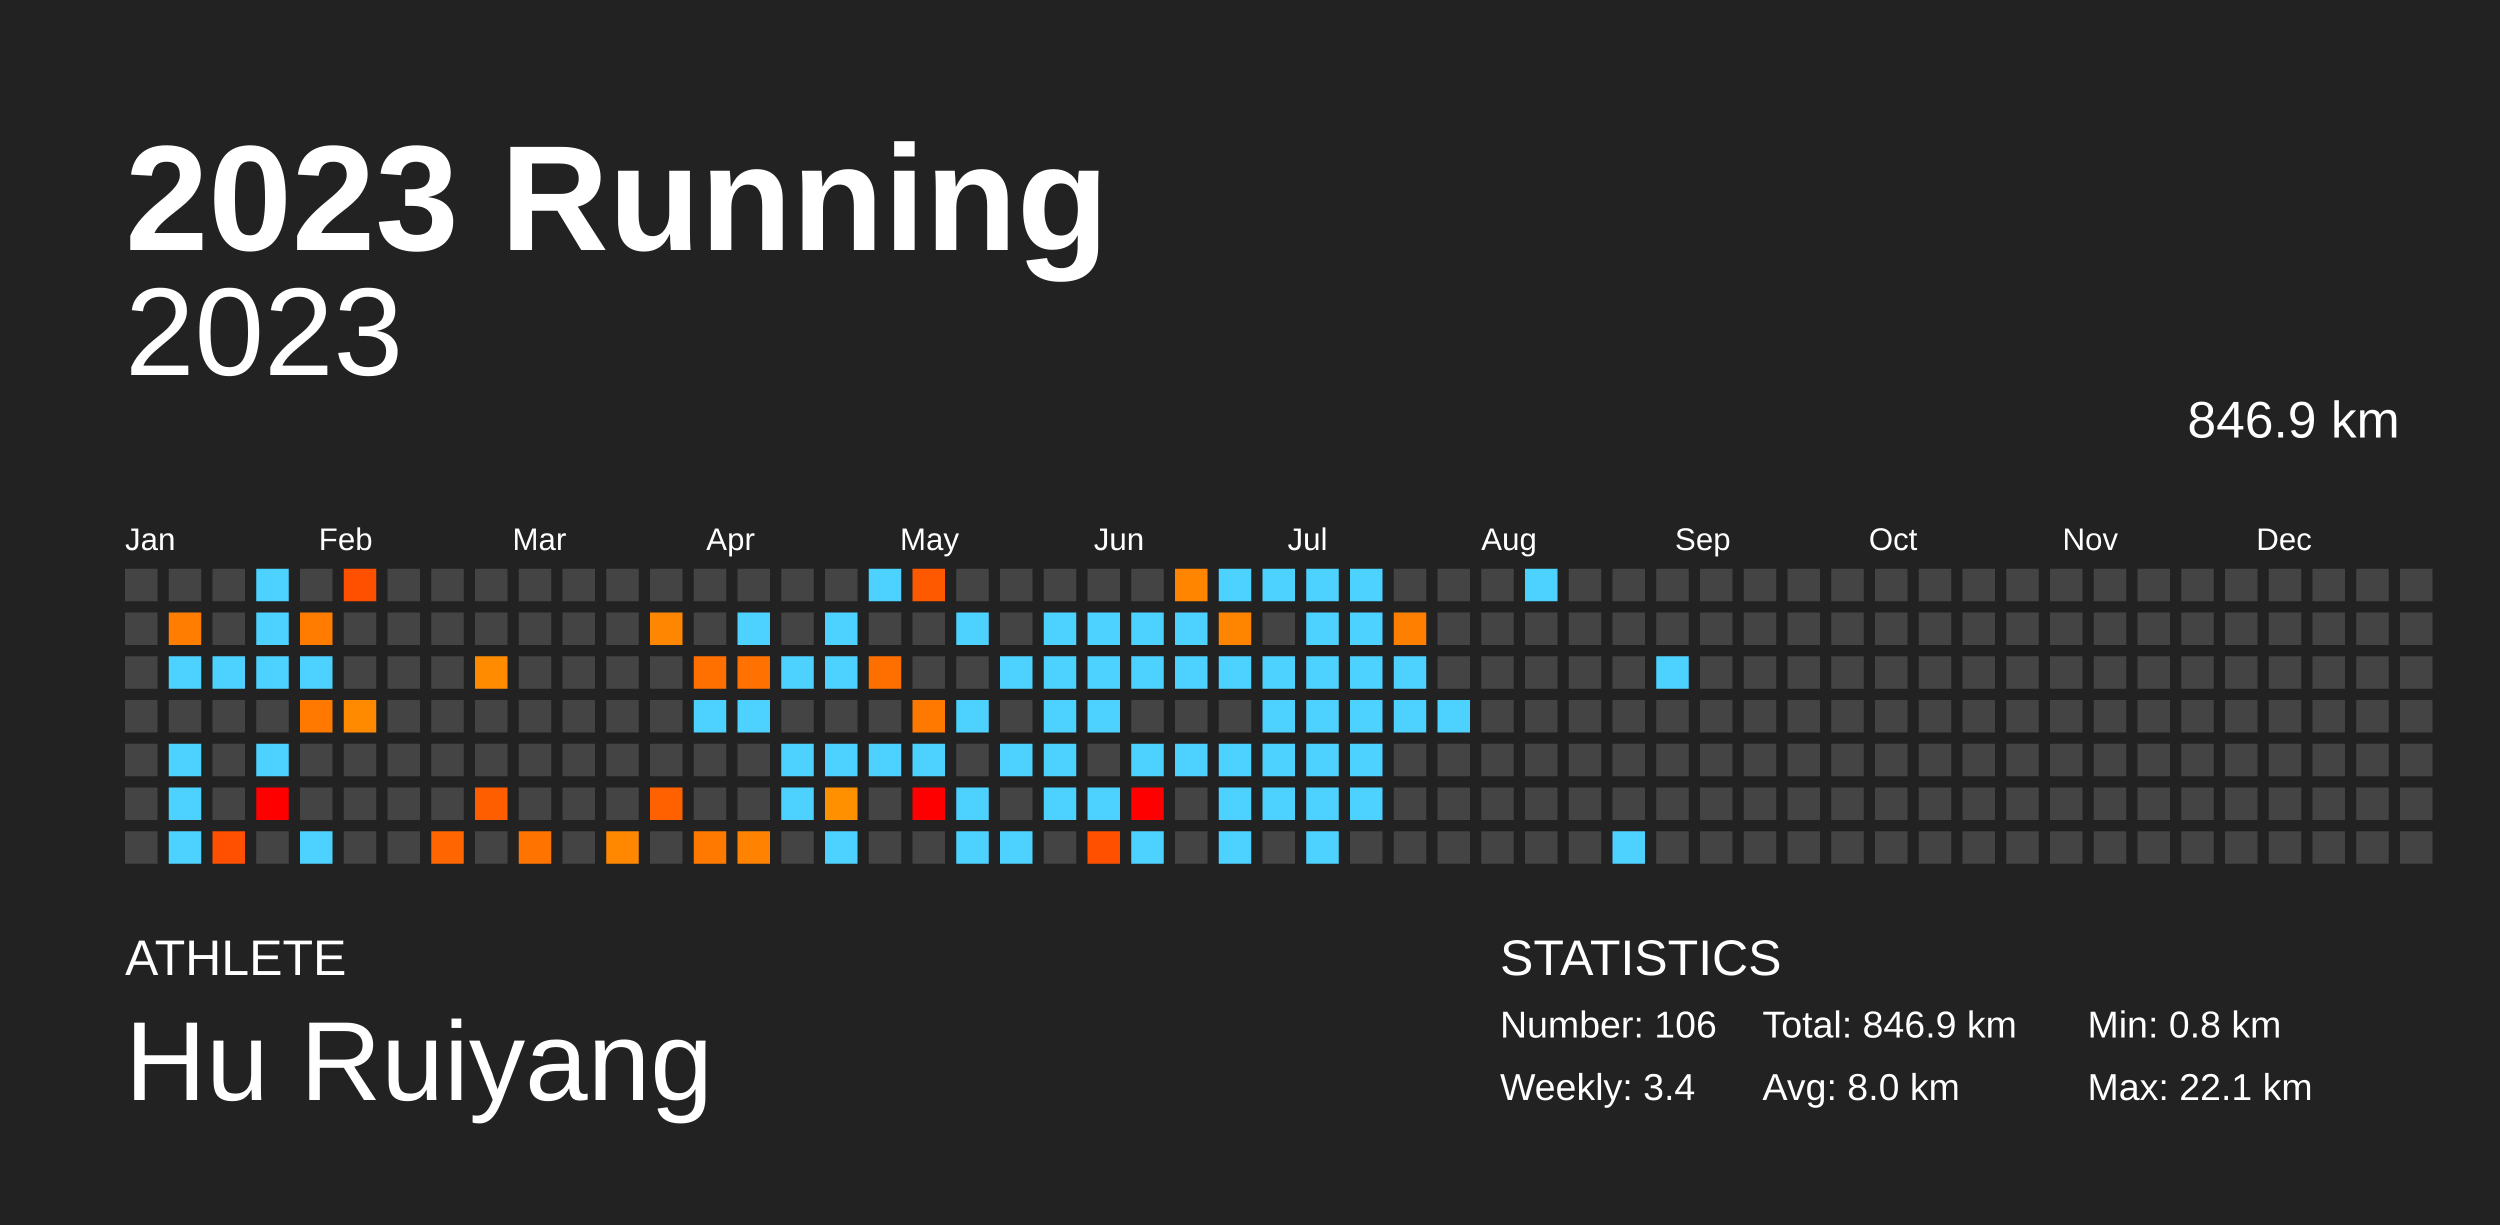
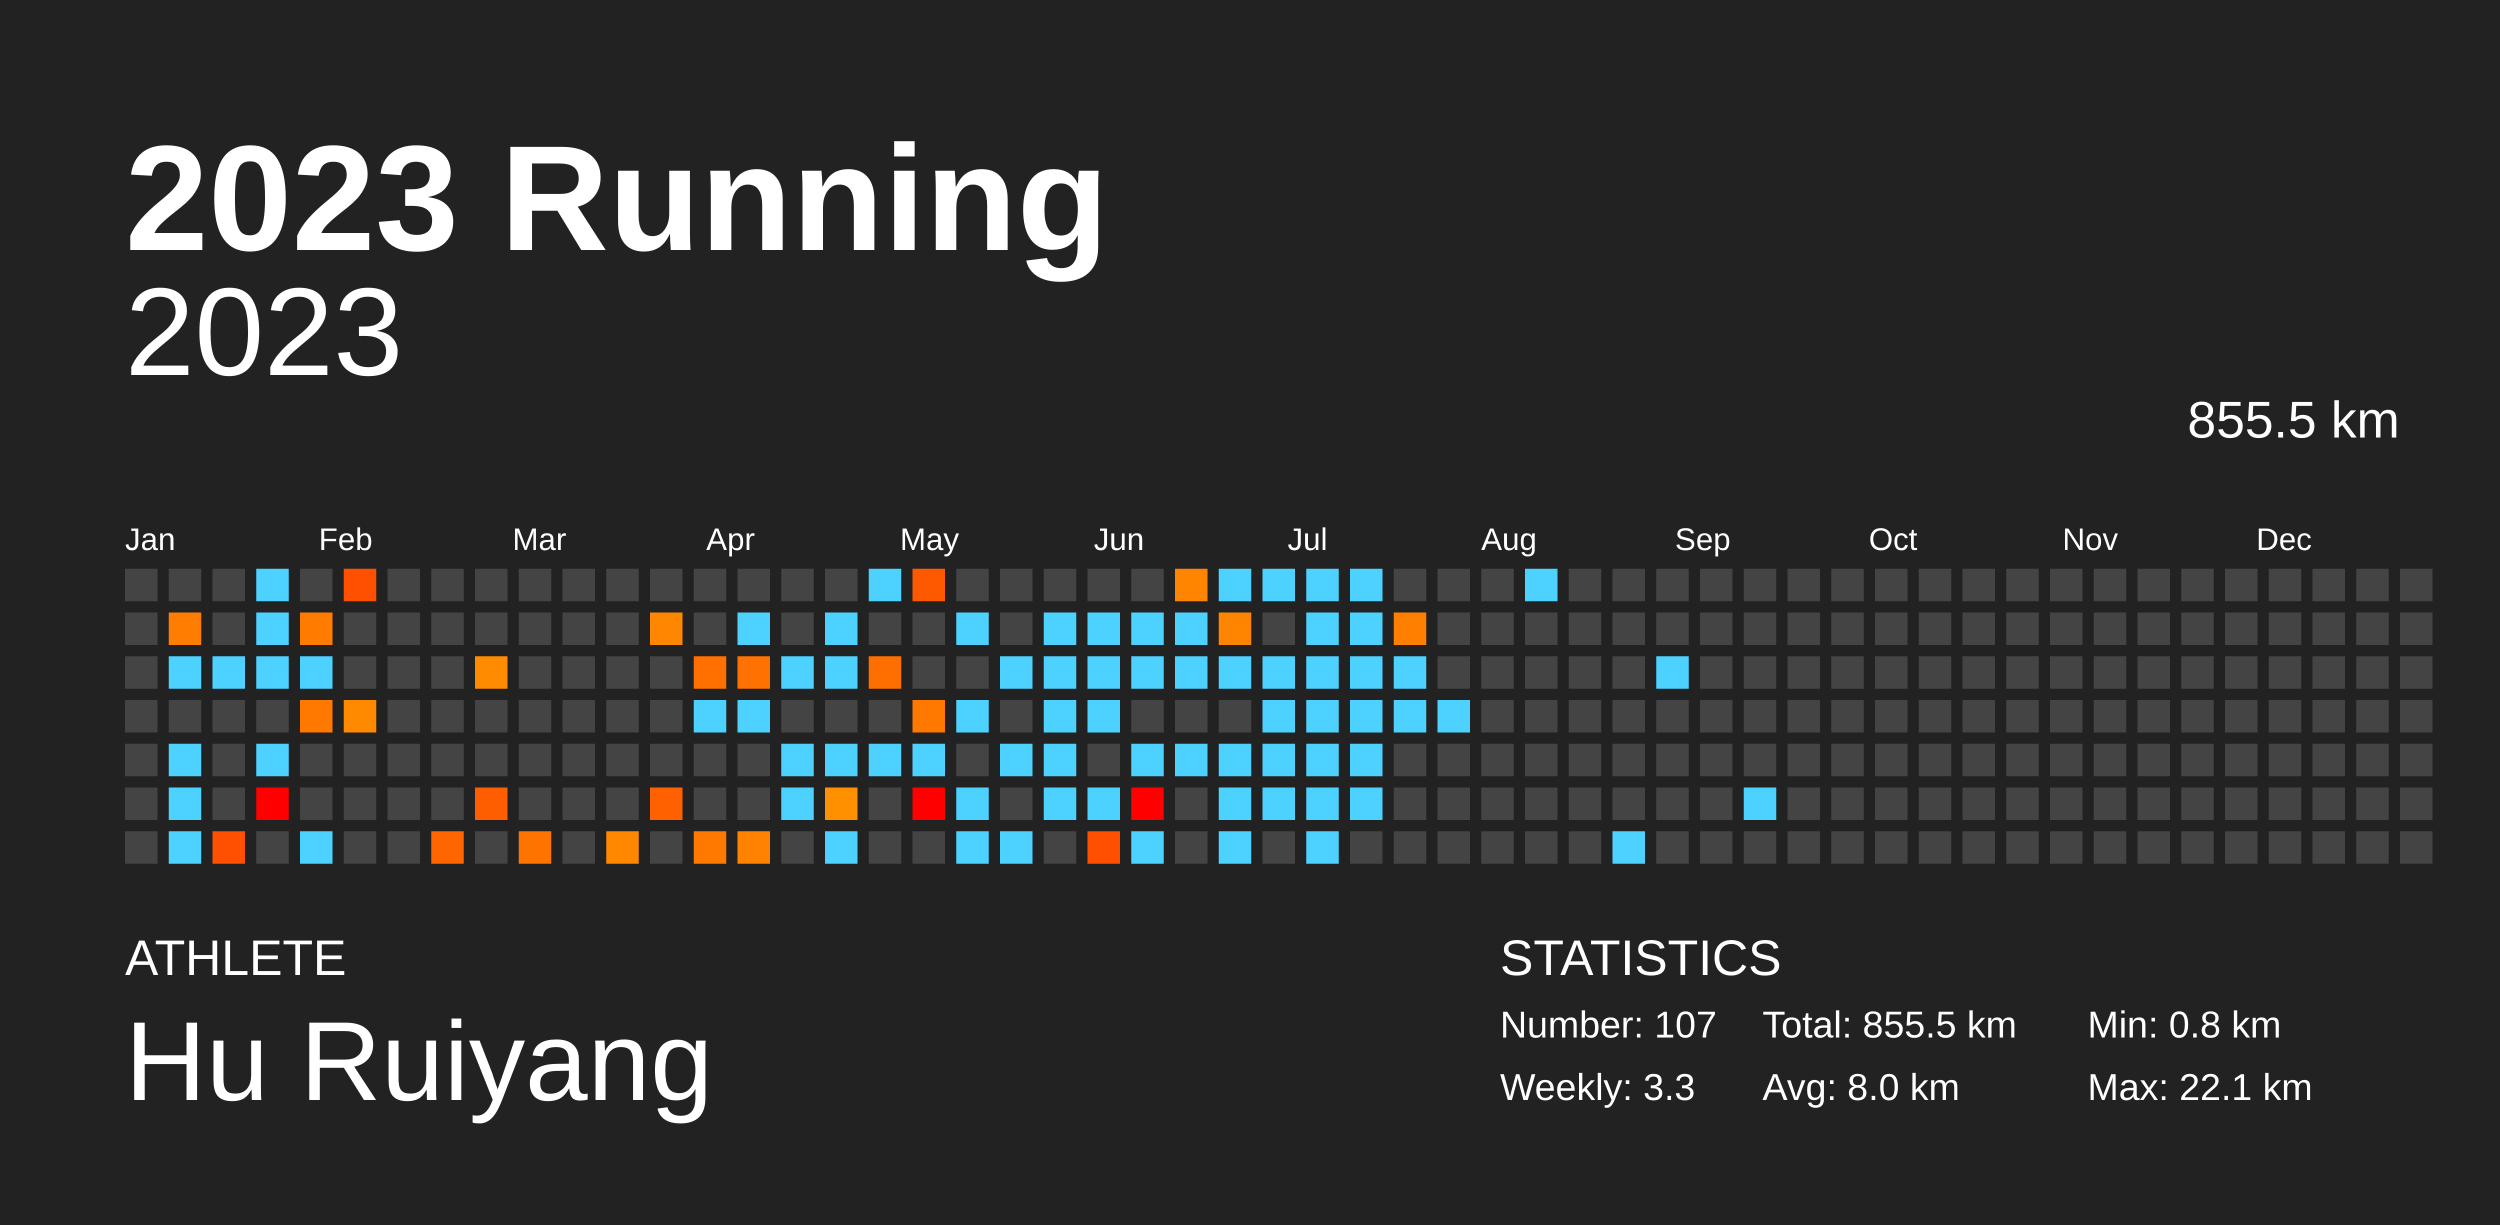
<svg xmlns="http://www.w3.org/2000/svg" baseProfile="full" height="98mm" version="1.1" viewBox="0,0,200,98" width="200mm">
  <defs />
  <rect fill="#222222" height="98" width="200" x="0" y="0" />
  <text fill="#FFFFFF" style="font-size:12px; font-family:Arial; font-weight:bold;" x="10" y="20">2023 Running</text>
  <text fill="#FFFFFF" style="font-size:4px; font-family:Arial" x="10" y="78">ATHLETE</text>
  <text fill="#FFFFFF" style="font-size:9px; font-family:Arial" x="10" y="88">Hu Ruiyang</text>
  <text fill="#FFFFFF" style="font-size:4px; font-family:Arial" x="120" y="78">STATISTICS</text>
-   <text fill="#FFFFFF" style="font-size:3px; font-family:Arial" x="120" y="83">Number: 106</text>
-   <text fill="#FFFFFF" style="font-size:3px; font-family:Arial" x="120" y="88">Weekly: 3.4</text>
-   <text fill="#FFFFFF" style="font-size:3px; font-family:Arial" x="141" y="83">Total: 846.9 km</text>
+   <text fill="#FFFFFF" style="font-size:3px; font-family:Arial" x="120" y="83">Number: 107</text>
+   <text fill="#FFFFFF" style="font-size:3px; font-family:Arial" x="120" y="88">Weekly: 3.3</text>
+   <text fill="#FFFFFF" style="font-size:3px; font-family:Arial" x="141" y="83">Total: 855.5 km</text>
  <text fill="#FFFFFF" style="font-size:3px; font-family:Arial" x="141" y="88">Avg: 8.0 km</text>
  <text fill="#FFFFFF" style="font-size:3px; font-family:Arial" x="167" y="83">Min: 0.8 km</text>
  <text fill="#FFFFFF" style="font-size:3px; font-family:Arial" x="167" y="88">Max: 22.1 km</text>
  <text alignment-baseline="hanging" fill="#FFFFFF" style="font-size:10.0px; font-family:Arial;" x="10" y="30">2023</text>
-   <text alignment-baseline="hanging" fill="#FFFFFF" style="font-size:4.125px; font-family:Arial;" x="175" y="35">846.9 km</text>
+   <text alignment-baseline="hanging" fill="#FFFFFF" style="font-size:4.125px; font-family:Arial;" x="175" y="35">855.5 km</text>
  <text fill="#FFFFFF" style="font-size:2.5px; font-family:Arial" x="10.0" y="44">Jan</text>
  <text fill="#FFFFFF" style="font-size:2.5px; font-family:Arial" x="25.5" y="44">Feb</text>
  <text fill="#FFFFFF" style="font-size:2.5px; font-family:Arial" x="41.0" y="44">Mar</text>
  <text fill="#FFFFFF" style="font-size:2.5px; font-family:Arial" x="56.5" y="44">Apr</text>
  <text fill="#FFFFFF" style="font-size:2.5px; font-family:Arial" x="72.0" y="44">May</text>
  <text fill="#FFFFFF" style="font-size:2.5px; font-family:Arial" x="87.5" y="44">Jun</text>
  <text fill="#FFFFFF" style="font-size:2.5px; font-family:Arial" x="103.0" y="44">Jul</text>
  <text fill="#FFFFFF" style="font-size:2.5px; font-family:Arial" x="118.5" y="44">Aug</text>
  <text fill="#FFFFFF" style="font-size:2.5px; font-family:Arial" x="134.0" y="44">Sep</text>
  <text fill="#FFFFFF" style="font-size:2.5px; font-family:Arial" x="149.5" y="44">Oct</text>
  <text fill="#FFFFFF" style="font-size:2.5px; font-family:Arial" x="165.0" y="44">Nov</text>
  <text fill="#FFFFFF" style="font-size:2.5px; font-family:Arial" x="180.5" y="44">Dec</text>
  <rect fill="#444444" height="2.6" width="2.6" x="10.0" y="45.5" />
  <rect fill="#444444" height="2.6" width="2.6" x="10.0" y="49.0" />
  <rect fill="#444444" height="2.6" width="2.6" x="10.0" y="52.5" />
  <rect fill="#444444" height="2.6" width="2.6" x="10.0" y="56.0" />
  <rect fill="#444444" height="2.6" width="2.6" x="10.0" y="59.5" />
  <rect fill="#444444" height="2.6" width="2.6" x="10.0" y="63.0" />
  <rect fill="#444444" height="2.6" width="2.6" x="10.0" y="66.5" />
  <rect fill="#444444" height="2.6" width="2.6" x="13.5" y="45.5" />
  <rect fill="#ff7d00" height="2.6" width="2.6" x="13.5" y="49.0" />
  <rect fill="#4dd2ff" height="2.6" width="2.6" x="13.5" y="52.5" />
  <rect fill="#444444" height="2.6" width="2.6" x="13.5" y="56.0" />
  <rect fill="#4dd2ff" height="2.6" width="2.6" x="13.5" y="59.5" />
  <rect fill="#4dd2ff" height="2.6" width="2.6" x="13.5" y="63.0" />
  <rect fill="#4dd2ff" height="2.6" width="2.6" x="13.5" y="66.5" />
  <rect fill="#444444" height="2.6" width="2.6" x="17.0" y="45.5" />
  <rect fill="#444444" height="2.6" width="2.6" x="17.0" y="49.0" />
  <rect fill="#4dd2ff" height="2.6" width="2.6" x="17.0" y="52.5" />
  <rect fill="#444444" height="2.6" width="2.6" x="17.0" y="56.0" />
  <rect fill="#444444" height="2.6" width="2.6" x="17.0" y="59.5" />
  <rect fill="#444444" height="2.6" width="2.6" x="17.0" y="63.0" />
  <rect fill="#ff4f00" height="2.6" width="2.6" x="17.0" y="66.5" />
  <rect fill="#4dd2ff" height="2.6" width="2.6" x="20.5" y="45.5" />
  <rect fill="#4dd2ff" height="2.6" width="2.6" x="20.5" y="49.0" />
  <rect fill="#4dd2ff" height="2.6" width="2.6" x="20.5" y="52.5" />
  <rect fill="#444444" height="2.6" width="2.6" x="20.5" y="56.0" />
  <rect fill="#4dd2ff" height="2.6" width="2.6" x="20.5" y="59.5" />
  <rect fill="red" height="2.6" width="2.6" x="20.5" y="63.0" />
  <rect fill="#444444" height="2.6" width="2.6" x="20.5" y="66.5" />
  <rect fill="#444444" height="2.6" width="2.6" x="24.0" y="45.5" />
  <rect fill="#ff7c00" height="2.6" width="2.6" x="24.0" y="49.0" />
  <rect fill="#4dd2ff" height="2.6" width="2.6" x="24.0" y="52.5" />
  <rect fill="#ff7800" height="2.6" width="2.6" x="24.0" y="56.0" />
  <rect fill="#444444" height="2.6" width="2.6" x="24.0" y="59.5" />
  <rect fill="#444444" height="2.6" width="2.6" x="24.0" y="63.0" />
  <rect fill="#4dd2ff" height="2.6" width="2.6" x="24.0" y="66.5" />
  <rect fill="#ff5000" height="2.6" width="2.6" x="27.5" y="45.5" />
  <rect fill="#444444" height="2.6" width="2.6" x="27.5" y="49.0" />
  <rect fill="#444444" height="2.6" width="2.6" x="27.5" y="52.5" />
  <rect fill="#ff8a00" height="2.6" width="2.6" x="27.5" y="56.0" />
  <rect fill="#444444" height="2.6" width="2.6" x="27.5" y="59.5" />
  <rect fill="#444444" height="2.6" width="2.6" x="27.5" y="63.0" />
  <rect fill="#444444" height="2.6" width="2.6" x="27.5" y="66.5" />
  <rect fill="#444444" height="2.6" width="2.6" x="31.0" y="45.5" />
  <rect fill="#444444" height="2.6" width="2.6" x="31.0" y="49.0" />
  <rect fill="#444444" height="2.6" width="2.6" x="31.0" y="52.5" />
  <rect fill="#444444" height="2.6" width="2.6" x="31.0" y="56.0" />
  <rect fill="#444444" height="2.6" width="2.6" x="31.0" y="59.5" />
  <rect fill="#444444" height="2.6" width="2.6" x="31.0" y="63.0" />
  <rect fill="#444444" height="2.6" width="2.6" x="31.0" y="66.5" />
  <rect fill="#444444" height="2.6" width="2.6" x="34.5" y="45.5" />
  <rect fill="#444444" height="2.6" width="2.6" x="34.5" y="49.0" />
  <rect fill="#444444" height="2.6" width="2.6" x="34.5" y="52.5" />
  <rect fill="#444444" height="2.6" width="2.6" x="34.5" y="56.0" />
  <rect fill="#444444" height="2.6" width="2.6" x="34.5" y="59.5" />
  <rect fill="#444444" height="2.6" width="2.6" x="34.5" y="63.0" />
  <rect fill="#ff6500" height="2.6" width="2.6" x="34.5" y="66.5" />
  <rect fill="#444444" height="2.6" width="2.6" x="38.0" y="45.5" />
  <rect fill="#444444" height="2.6" width="2.6" x="38.0" y="49.0" />
  <rect fill="#ff8b00" height="2.6" width="2.6" x="38.0" y="52.5" />
  <rect fill="#444444" height="2.6" width="2.6" x="38.0" y="56.0" />
  <rect fill="#444444" height="2.6" width="2.6" x="38.0" y="59.5" />
  <rect fill="#ff5e00" height="2.6" width="2.6" x="38.0" y="63.0" />
  <rect fill="#444444" height="2.6" width="2.6" x="38.0" y="66.5" />
  <rect fill="#444444" height="2.6" width="2.6" x="41.5" y="45.5" />
  <rect fill="#444444" height="2.6" width="2.6" x="41.5" y="49.0" />
  <rect fill="#444444" height="2.6" width="2.6" x="41.5" y="52.5" />
  <rect fill="#444444" height="2.6" width="2.6" x="41.5" y="56.0" />
  <rect fill="#444444" height="2.6" width="2.6" x="41.5" y="59.5" />
  <rect fill="#444444" height="2.6" width="2.6" x="41.5" y="63.0" />
  <rect fill="#ff7300" height="2.6" width="2.6" x="41.5" y="66.5" />
  <rect fill="#444444" height="2.6" width="2.6" x="45.0" y="45.5" />
  <rect fill="#444444" height="2.6" width="2.6" x="45.0" y="49.0" />
  <rect fill="#444444" height="2.6" width="2.6" x="45.0" y="52.5" />
  <rect fill="#444444" height="2.6" width="2.6" x="45.0" y="56.0" />
  <rect fill="#444444" height="2.6" width="2.6" x="45.0" y="59.5" />
  <rect fill="#444444" height="2.6" width="2.6" x="45.0" y="63.0" />
  <rect fill="#444444" height="2.6" width="2.6" x="45.0" y="66.5" />
  <rect fill="#444444" height="2.6" width="2.6" x="48.5" y="45.5" />
  <rect fill="#444444" height="2.6" width="2.6" x="48.5" y="49.0" />
  <rect fill="#444444" height="2.6" width="2.6" x="48.5" y="52.5" />
  <rect fill="#444444" height="2.6" width="2.6" x="48.5" y="56.0" />
  <rect fill="#444444" height="2.6" width="2.6" x="48.5" y="59.5" />
  <rect fill="#444444" height="2.6" width="2.6" x="48.5" y="63.0" />
  <rect fill="#ff8800" height="2.6" width="2.6" x="48.5" y="66.5" />
  <rect fill="#444444" height="2.6" width="2.6" x="52.0" y="45.5" />
  <rect fill="#ff8600" height="2.6" width="2.6" x="52.0" y="49.0" />
  <rect fill="#444444" height="2.6" width="2.6" x="52.0" y="52.5" />
  <rect fill="#444444" height="2.6" width="2.6" x="52.0" y="56.0" />
  <rect fill="#444444" height="2.6" width="2.6" x="52.0" y="59.5" />
  <rect fill="#ff6100" height="2.6" width="2.6" x="52.0" y="63.0" />
  <rect fill="#444444" height="2.6" width="2.6" x="52.0" y="66.5" />
  <rect fill="#444444" height="2.6" width="2.6" x="55.5" y="45.5" />
  <rect fill="#444444" height="2.6" width="2.6" x="55.5" y="49.0" />
  <rect fill="#ff7000" height="2.6" width="2.6" x="55.5" y="52.5" />
  <rect fill="#4dd2ff" height="2.6" width="2.6" x="55.5" y="56.0" />
  <rect fill="#444444" height="2.6" width="2.6" x="55.5" y="59.5" />
  <rect fill="#444444" height="2.6" width="2.6" x="55.5" y="63.0" />
  <rect fill="#ff7900" height="2.6" width="2.6" x="55.5" y="66.5" />
  <rect fill="#444444" height="2.6" width="2.6" x="59.0" y="45.5" />
  <rect fill="#4dd2ff" height="2.6" width="2.6" x="59.0" y="49.0" />
  <rect fill="#ff7100" height="2.6" width="2.6" x="59.0" y="52.5" />
  <rect fill="#4dd2ff" height="2.6" width="2.6" x="59.0" y="56.0" />
  <rect fill="#444444" height="2.6" width="2.6" x="59.0" y="59.5" />
  <rect fill="#444444" height="2.6" width="2.6" x="59.0" y="63.0" />
  <rect fill="#ff8200" height="2.6" width="2.6" x="59.0" y="66.5" />
  <rect fill="#444444" height="2.6" width="2.6" x="62.5" y="45.5" />
  <rect fill="#444444" height="2.6" width="2.6" x="62.5" y="49.0" />
  <rect fill="#4dd2ff" height="2.6" width="2.6" x="62.5" y="52.5" />
  <rect fill="#444444" height="2.6" width="2.6" x="62.5" y="56.0" />
  <rect fill="#4dd2ff" height="2.6" width="2.6" x="62.5" y="59.5" />
  <rect fill="#4dd2ff" height="2.6" width="2.6" x="62.5" y="63.0" />
  <rect fill="#444444" height="2.6" width="2.6" x="62.5" y="66.5" />
  <rect fill="#444444" height="2.6" width="2.6" x="66.0" y="45.5" />
  <rect fill="#4dd2ff" height="2.6" width="2.6" x="66.0" y="49.0" />
  <rect fill="#4dd2ff" height="2.6" width="2.6" x="66.0" y="52.5" />
  <rect fill="#444444" height="2.6" width="2.6" x="66.0" y="56.0" />
  <rect fill="#4dd2ff" height="2.6" width="2.6" x="66.0" y="59.5" />
  <rect fill="#ff9000" height="2.6" width="2.6" x="66.0" y="63.0" />
  <rect fill="#4dd2ff" height="2.6" width="2.6" x="66.0" y="66.5" />
  <rect fill="#4dd2ff" height="2.6" width="2.6" x="69.5" y="45.5" />
  <rect fill="#444444" height="2.6" width="2.6" x="69.5" y="49.0" />
  <rect fill="#ff6f00" height="2.6" width="2.6" x="69.5" y="52.5" />
  <rect fill="#444444" height="2.6" width="2.6" x="69.5" y="56.0" />
  <rect fill="#4dd2ff" height="2.6" width="2.6" x="69.5" y="59.5" />
  <rect fill="#444444" height="2.6" width="2.6" x="69.5" y="63.0" />
  <rect fill="#444444" height="2.6" width="2.6" x="69.5" y="66.5" />
  <rect fill="#ff5900" height="2.6" width="2.6" x="73.0" y="45.5" />
  <rect fill="#444444" height="2.6" width="2.6" x="73.0" y="49.0" />
  <rect fill="#444444" height="2.6" width="2.6" x="73.0" y="52.5" />
  <rect fill="#ff7800" height="2.6" width="2.6" x="73.0" y="56.0" />
  <rect fill="#4dd2ff" height="2.6" width="2.6" x="73.0" y="59.5" />
  <rect fill="red" height="2.6" width="2.6" x="73.0" y="63.0" />
  <rect fill="#444444" height="2.6" width="2.6" x="73.0" y="66.5" />
  <rect fill="#444444" height="2.6" width="2.6" x="76.5" y="45.5" />
  <rect fill="#4dd2ff" height="2.6" width="2.6" x="76.5" y="49.0" />
  <rect fill="#444444" height="2.6" width="2.6" x="76.5" y="52.5" />
  <rect fill="#4dd2ff" height="2.6" width="2.6" x="76.5" y="56.0" />
  <rect fill="#444444" height="2.6" width="2.6" x="76.5" y="59.5" />
  <rect fill="#4dd2ff" height="2.6" width="2.6" x="76.5" y="63.0" />
  <rect fill="#4dd2ff" height="2.6" width="2.6" x="76.5" y="66.5" />
  <rect fill="#444444" height="2.6" width="2.6" x="80.0" y="45.5" />
  <rect fill="#444444" height="2.6" width="2.6" x="80.0" y="49.0" />
  <rect fill="#4dd2ff" height="2.6" width="2.6" x="80.0" y="52.5" />
  <rect fill="#444444" height="2.6" width="2.6" x="80.0" y="56.0" />
  <rect fill="#4dd2ff" height="2.6" width="2.6" x="80.0" y="59.5" />
  <rect fill="#444444" height="2.6" width="2.6" x="80.0" y="63.0" />
  <rect fill="#4dd2ff" height="2.6" width="2.6" x="80.0" y="66.5" />
  <rect fill="#444444" height="2.6" width="2.6" x="83.5" y="45.5" />
  <rect fill="#4dd2ff" height="2.6" width="2.6" x="83.5" y="49.0" />
  <rect fill="#4dd2ff" height="2.6" width="2.6" x="83.5" y="52.5" />
  <rect fill="#4dd2ff" height="2.6" width="2.6" x="83.5" y="56.0" />
  <rect fill="#4dd2ff" height="2.6" width="2.6" x="83.5" y="59.5" />
  <rect fill="#4dd2ff" height="2.6" width="2.6" x="83.5" y="63.0" />
  <rect fill="#444444" height="2.6" width="2.6" x="83.5" y="66.5" />
  <rect fill="#444444" height="2.6" width="2.6" x="87.0" y="45.5" />
  <rect fill="#4dd2ff" height="2.6" width="2.6" x="87.0" y="49.0" />
  <rect fill="#4dd2ff" height="2.6" width="2.6" x="87.0" y="52.5" />
  <rect fill="#4dd2ff" height="2.6" width="2.6" x="87.0" y="56.0" />
  <rect fill="#444444" height="2.6" width="2.6" x="87.0" y="59.5" />
  <rect fill="#4dd2ff" height="2.6" width="2.6" x="87.0" y="63.0" />
  <rect fill="#ff5000" height="2.6" width="2.6" x="87.0" y="66.5" />
  <rect fill="#444444" height="2.6" width="2.6" x="90.5" y="45.5" />
  <rect fill="#4dd2ff" height="2.6" width="2.6" x="90.5" y="49.0" />
  <rect fill="#4dd2ff" height="2.6" width="2.6" x="90.5" y="52.5" />
  <rect fill="#444444" height="2.6" width="2.6" x="90.5" y="56.0" />
  <rect fill="#4dd2ff" height="2.6" width="2.6" x="90.5" y="59.5" />
  <rect fill="red" height="2.6" width="2.6" x="90.5" y="63.0" />
  <rect fill="#4dd2ff" height="2.6" width="2.6" x="90.5" y="66.5" />
  <rect fill="#ff8500" height="2.6" width="2.6" x="94.0" y="45.5" />
  <rect fill="#4dd2ff" height="2.6" width="2.6" x="94.0" y="49.0" />
  <rect fill="#4dd2ff" height="2.6" width="2.6" x="94.0" y="52.5" />
  <rect fill="#444444" height="2.6" width="2.6" x="94.0" y="56.0" />
  <rect fill="#4dd2ff" height="2.6" width="2.6" x="94.0" y="59.5" />
  <rect fill="#444444" height="2.6" width="2.6" x="94.0" y="63.0" />
  <rect fill="#444444" height="2.6" width="2.6" x="94.0" y="66.5" />
  <rect fill="#4dd2ff" height="2.6" width="2.6" x="97.5" y="45.5" />
  <rect fill="#ff8500" height="2.6" width="2.6" x="97.5" y="49.0" />
  <rect fill="#4dd2ff" height="2.6" width="2.6" x="97.5" y="52.5" />
  <rect fill="#444444" height="2.6" width="2.6" x="97.5" y="56.0" />
  <rect fill="#4dd2ff" height="2.6" width="2.6" x="97.5" y="59.5" />
  <rect fill="#4dd2ff" height="2.6" width="2.6" x="97.5" y="63.0" />
  <rect fill="#4dd2ff" height="2.6" width="2.6" x="97.5" y="66.5" />
  <rect fill="#4dd2ff" height="2.6" width="2.6" x="101.0" y="45.5" />
  <rect fill="#444444" height="2.6" width="2.6" x="101.0" y="49.0" />
  <rect fill="#4dd2ff" height="2.6" width="2.6" x="101.0" y="52.5" />
  <rect fill="#4dd2ff" height="2.6" width="2.6" x="101.0" y="56.0" />
  <rect fill="#4dd2ff" height="2.6" width="2.6" x="101.0" y="59.5" />
  <rect fill="#4dd2ff" height="2.6" width="2.6" x="101.0" y="63.0" />
  <rect fill="#444444" height="2.6" width="2.6" x="101.0" y="66.5" />
  <rect fill="#4dd2ff" height="2.6" width="2.6" x="104.5" y="45.5" />
  <rect fill="#4dd2ff" height="2.6" width="2.6" x="104.5" y="49.0" />
  <rect fill="#4dd2ff" height="2.6" width="2.6" x="104.5" y="52.5" />
  <rect fill="#4dd2ff" height="2.6" width="2.6" x="104.5" y="56.0" />
  <rect fill="#4dd2ff" height="2.6" width="2.6" x="104.5" y="59.5" />
  <rect fill="#4dd2ff" height="2.6" width="2.6" x="104.5" y="63.0" />
  <rect fill="#4dd2ff" height="2.6" width="2.6" x="104.5" y="66.5" />
  <rect fill="#4dd2ff" height="2.6" width="2.6" x="108.0" y="45.5" />
  <rect fill="#4dd2ff" height="2.6" width="2.6" x="108.0" y="49.0" />
  <rect fill="#4dd2ff" height="2.6" width="2.6" x="108.0" y="52.5" />
  <rect fill="#4dd2ff" height="2.6" width="2.6" x="108.0" y="56.0" />
  <rect fill="#4dd2ff" height="2.6" width="2.6" x="108.0" y="59.5" />
  <rect fill="#4dd2ff" height="2.6" width="2.6" x="108.0" y="63.0" />
  <rect fill="#444444" height="2.6" width="2.6" x="108.0" y="66.5" />
  <rect fill="#444444" height="2.6" width="2.6" x="111.5" y="45.5" />
  <rect fill="#ff7f00" height="2.6" width="2.6" x="111.5" y="49.0" />
  <rect fill="#4dd2ff" height="2.6" width="2.6" x="111.5" y="52.5" />
  <rect fill="#4dd2ff" height="2.6" width="2.6" x="111.5" y="56.0" />
  <rect fill="#444444" height="2.6" width="2.6" x="111.5" y="59.5" />
  <rect fill="#444444" height="2.6" width="2.6" x="111.5" y="63.0" />
  <rect fill="#444444" height="2.6" width="2.6" x="111.5" y="66.5" />
  <rect fill="#444444" height="2.6" width="2.6" x="115.0" y="45.5" />
  <rect fill="#444444" height="2.6" width="2.6" x="115.0" y="49.0" />
  <rect fill="#444444" height="2.6" width="2.6" x="115.0" y="52.5" />
  <rect fill="#4dd2ff" height="2.6" width="2.6" x="115.0" y="56.0" />
  <rect fill="#444444" height="2.6" width="2.6" x="115.0" y="59.5" />
  <rect fill="#444444" height="2.6" width="2.6" x="115.0" y="63.0" />
  <rect fill="#444444" height="2.6" width="2.6" x="115.0" y="66.5" />
  <rect fill="#444444" height="2.6" width="2.6" x="118.5" y="45.5" />
  <rect fill="#444444" height="2.6" width="2.6" x="118.5" y="49.0" />
  <rect fill="#444444" height="2.6" width="2.6" x="118.5" y="52.5" />
  <rect fill="#444444" height="2.6" width="2.6" x="118.5" y="56.0" />
  <rect fill="#444444" height="2.6" width="2.6" x="118.5" y="59.5" />
  <rect fill="#444444" height="2.6" width="2.6" x="118.5" y="63.0" />
  <rect fill="#444444" height="2.6" width="2.6" x="118.5" y="66.5" />
  <rect fill="#4dd2ff" height="2.6" width="2.6" x="122.0" y="45.5" />
  <rect fill="#444444" height="2.6" width="2.6" x="122.0" y="49.0" />
  <rect fill="#444444" height="2.6" width="2.6" x="122.0" y="52.5" />
  <rect fill="#444444" height="2.6" width="2.6" x="122.0" y="56.0" />
  <rect fill="#444444" height="2.6" width="2.6" x="122.0" y="59.5" />
  <rect fill="#444444" height="2.6" width="2.6" x="122.0" y="63.0" />
  <rect fill="#444444" height="2.6" width="2.6" x="122.0" y="66.5" />
  <rect fill="#444444" height="2.6" width="2.6" x="125.5" y="45.5" />
  <rect fill="#444444" height="2.6" width="2.6" x="125.5" y="49.0" />
  <rect fill="#444444" height="2.6" width="2.6" x="125.5" y="52.5" />
  <rect fill="#444444" height="2.6" width="2.6" x="125.5" y="56.0" />
  <rect fill="#444444" height="2.6" width="2.6" x="125.5" y="59.5" />
  <rect fill="#444444" height="2.6" width="2.6" x="125.5" y="63.0" />
  <rect fill="#444444" height="2.6" width="2.6" x="125.5" y="66.5" />
  <rect fill="#444444" height="2.6" width="2.6" x="129.0" y="45.5" />
  <rect fill="#444444" height="2.6" width="2.6" x="129.0" y="49.0" />
  <rect fill="#444444" height="2.6" width="2.6" x="129.0" y="52.5" />
  <rect fill="#444444" height="2.6" width="2.6" x="129.0" y="56.0" />
  <rect fill="#444444" height="2.6" width="2.6" x="129.0" y="59.5" />
  <rect fill="#444444" height="2.6" width="2.6" x="129.0" y="63.0" />
  <rect fill="#4dd2ff" height="2.6" width="2.6" x="129.0" y="66.5" />
  <rect fill="#444444" height="2.6" width="2.6" x="132.5" y="45.5" />
  <rect fill="#444444" height="2.6" width="2.6" x="132.5" y="49.0" />
  <rect fill="#4dd2ff" height="2.6" width="2.6" x="132.5" y="52.5" />
  <rect fill="#444444" height="2.6" width="2.6" x="132.5" y="56.0" />
  <rect fill="#444444" height="2.6" width="2.6" x="132.5" y="59.5" />
  <rect fill="#444444" height="2.6" width="2.6" x="132.5" y="63.0" />
  <rect fill="#444444" height="2.6" width="2.6" x="132.5" y="66.5" />
  <rect fill="#444444" height="2.6" width="2.6" x="136.0" y="45.5" />
  <rect fill="#444444" height="2.6" width="2.6" x="136.0" y="49.0" />
  <rect fill="#444444" height="2.6" width="2.6" x="136.0" y="52.5" />
  <rect fill="#444444" height="2.6" width="2.6" x="136.0" y="56.0" />
  <rect fill="#444444" height="2.6" width="2.6" x="136.0" y="59.5" />
  <rect fill="#444444" height="2.6" width="2.6" x="136.0" y="63.0" />
  <rect fill="#444444" height="2.6" width="2.6" x="136.0" y="66.5" />
  <rect fill="#444444" height="2.6" width="2.6" x="139.5" y="45.5" />
  <rect fill="#444444" height="2.6" width="2.6" x="139.5" y="49.0" />
  <rect fill="#444444" height="2.6" width="2.6" x="139.5" y="52.5" />
  <rect fill="#444444" height="2.6" width="2.6" x="139.5" y="56.0" />
  <rect fill="#444444" height="2.6" width="2.6" x="139.5" y="59.5" />
-   <rect fill="#444444" height="2.6" width="2.6" x="139.5" y="63.0" />
+   <rect fill="#4dd2ff" height="2.6" width="2.6" x="139.5" y="63.0" />
  <rect fill="#444444" height="2.6" width="2.6" x="139.5" y="66.5" />
  <rect fill="#444444" height="2.6" width="2.6" x="143.0" y="45.5" />
  <rect fill="#444444" height="2.6" width="2.6" x="143.0" y="49.0" />
  <rect fill="#444444" height="2.6" width="2.6" x="143.0" y="52.5" />
  <rect fill="#444444" height="2.6" width="2.6" x="143.0" y="56.0" />
  <rect fill="#444444" height="2.6" width="2.6" x="143.0" y="59.5" />
  <rect fill="#444444" height="2.6" width="2.6" x="143.0" y="63.0" />
  <rect fill="#444444" height="2.6" width="2.6" x="143.0" y="66.5" />
  <rect fill="#444444" height="2.6" width="2.6" x="146.5" y="45.5" />
  <rect fill="#444444" height="2.6" width="2.6" x="146.5" y="49.0" />
  <rect fill="#444444" height="2.6" width="2.6" x="146.5" y="52.5" />
  <rect fill="#444444" height="2.6" width="2.6" x="146.5" y="56.0" />
  <rect fill="#444444" height="2.6" width="2.6" x="146.5" y="59.5" />
  <rect fill="#444444" height="2.6" width="2.6" x="146.5" y="63.0" />
  <rect fill="#444444" height="2.6" width="2.6" x="146.5" y="66.5" />
  <rect fill="#444444" height="2.6" width="2.6" x="150.0" y="45.5" />
  <rect fill="#444444" height="2.6" width="2.6" x="150.0" y="49.0" />
  <rect fill="#444444" height="2.6" width="2.6" x="150.0" y="52.5" />
  <rect fill="#444444" height="2.6" width="2.6" x="150.0" y="56.0" />
  <rect fill="#444444" height="2.6" width="2.6" x="150.0" y="59.5" />
  <rect fill="#444444" height="2.6" width="2.6" x="150.0" y="63.0" />
  <rect fill="#444444" height="2.6" width="2.6" x="150.0" y="66.5" />
  <rect fill="#444444" height="2.6" width="2.6" x="153.5" y="45.5" />
  <rect fill="#444444" height="2.6" width="2.6" x="153.5" y="49.0" />
  <rect fill="#444444" height="2.6" width="2.6" x="153.5" y="52.5" />
  <rect fill="#444444" height="2.6" width="2.6" x="153.5" y="56.0" />
  <rect fill="#444444" height="2.6" width="2.6" x="153.5" y="59.5" />
  <rect fill="#444444" height="2.6" width="2.6" x="153.5" y="63.0" />
  <rect fill="#444444" height="2.6" width="2.6" x="153.5" y="66.5" />
  <rect fill="#444444" height="2.6" width="2.6" x="157.0" y="45.5" />
  <rect fill="#444444" height="2.6" width="2.6" x="157.0" y="49.0" />
  <rect fill="#444444" height="2.6" width="2.6" x="157.0" y="52.5" />
  <rect fill="#444444" height="2.6" width="2.6" x="157.0" y="56.0" />
  <rect fill="#444444" height="2.6" width="2.6" x="157.0" y="59.5" />
  <rect fill="#444444" height="2.6" width="2.6" x="157.0" y="63.0" />
  <rect fill="#444444" height="2.6" width="2.6" x="157.0" y="66.5" />
  <rect fill="#444444" height="2.6" width="2.6" x="160.5" y="45.5" />
  <rect fill="#444444" height="2.6" width="2.6" x="160.5" y="49.0" />
  <rect fill="#444444" height="2.6" width="2.6" x="160.5" y="52.5" />
  <rect fill="#444444" height="2.6" width="2.6" x="160.5" y="56.0" />
  <rect fill="#444444" height="2.6" width="2.6" x="160.5" y="59.5" />
  <rect fill="#444444" height="2.6" width="2.6" x="160.5" y="63.0" />
  <rect fill="#444444" height="2.6" width="2.6" x="160.5" y="66.5" />
  <rect fill="#444444" height="2.6" width="2.6" x="164.0" y="45.5" />
  <rect fill="#444444" height="2.6" width="2.6" x="164.0" y="49.0" />
  <rect fill="#444444" height="2.6" width="2.6" x="164.0" y="52.5" />
  <rect fill="#444444" height="2.6" width="2.6" x="164.0" y="56.0" />
  <rect fill="#444444" height="2.6" width="2.6" x="164.0" y="59.5" />
  <rect fill="#444444" height="2.6" width="2.6" x="164.0" y="63.0" />
  <rect fill="#444444" height="2.6" width="2.6" x="164.0" y="66.5" />
  <rect fill="#444444" height="2.6" width="2.6" x="167.5" y="45.5" />
  <rect fill="#444444" height="2.6" width="2.6" x="167.5" y="49.0" />
  <rect fill="#444444" height="2.6" width="2.6" x="167.5" y="52.5" />
  <rect fill="#444444" height="2.6" width="2.6" x="167.5" y="56.0" />
  <rect fill="#444444" height="2.6" width="2.6" x="167.5" y="59.5" />
  <rect fill="#444444" height="2.6" width="2.6" x="167.5" y="63.0" />
  <rect fill="#444444" height="2.6" width="2.6" x="167.5" y="66.5" />
  <rect fill="#444444" height="2.6" width="2.6" x="171.0" y="45.5" />
  <rect fill="#444444" height="2.6" width="2.6" x="171.0" y="49.0" />
  <rect fill="#444444" height="2.6" width="2.6" x="171.0" y="52.5" />
  <rect fill="#444444" height="2.6" width="2.6" x="171.0" y="56.0" />
  <rect fill="#444444" height="2.6" width="2.6" x="171.0" y="59.5" />
  <rect fill="#444444" height="2.6" width="2.6" x="171.0" y="63.0" />
  <rect fill="#444444" height="2.6" width="2.6" x="171.0" y="66.5" />
  <rect fill="#444444" height="2.6" width="2.6" x="174.5" y="45.5" />
  <rect fill="#444444" height="2.6" width="2.6" x="174.5" y="49.0" />
  <rect fill="#444444" height="2.6" width="2.6" x="174.5" y="52.5" />
  <rect fill="#444444" height="2.6" width="2.6" x="174.5" y="56.0" />
  <rect fill="#444444" height="2.6" width="2.6" x="174.5" y="59.5" />
  <rect fill="#444444" height="2.6" width="2.6" x="174.5" y="63.0" />
  <rect fill="#444444" height="2.6" width="2.6" x="174.5" y="66.5" />
  <rect fill="#444444" height="2.6" width="2.6" x="178.0" y="45.5" />
  <rect fill="#444444" height="2.6" width="2.6" x="178.0" y="49.0" />
  <rect fill="#444444" height="2.6" width="2.6" x="178.0" y="52.5" />
  <rect fill="#444444" height="2.6" width="2.6" x="178.0" y="56.0" />
  <rect fill="#444444" height="2.6" width="2.6" x="178.0" y="59.5" />
  <rect fill="#444444" height="2.6" width="2.6" x="178.0" y="63.0" />
  <rect fill="#444444" height="2.6" width="2.6" x="178.0" y="66.5" />
  <rect fill="#444444" height="2.6" width="2.6" x="181.5" y="45.5" />
  <rect fill="#444444" height="2.6" width="2.6" x="181.5" y="49.0" />
  <rect fill="#444444" height="2.6" width="2.6" x="181.5" y="52.5" />
  <rect fill="#444444" height="2.6" width="2.6" x="181.5" y="56.0" />
  <rect fill="#444444" height="2.6" width="2.6" x="181.5" y="59.5" />
  <rect fill="#444444" height="2.6" width="2.6" x="181.5" y="63.0" />
  <rect fill="#444444" height="2.6" width="2.6" x="181.5" y="66.5" />
  <rect fill="#444444" height="2.6" width="2.6" x="185.0" y="45.5" />
  <rect fill="#444444" height="2.6" width="2.6" x="185.0" y="49.0" />
  <rect fill="#444444" height="2.6" width="2.6" x="185.0" y="52.5" />
  <rect fill="#444444" height="2.6" width="2.6" x="185.0" y="56.0" />
  <rect fill="#444444" height="2.6" width="2.6" x="185.0" y="59.5" />
  <rect fill="#444444" height="2.6" width="2.6" x="185.0" y="63.0" />
  <rect fill="#444444" height="2.6" width="2.6" x="185.0" y="66.5" />
  <rect fill="#444444" height="2.6" width="2.6" x="188.5" y="45.5" />
  <rect fill="#444444" height="2.6" width="2.6" x="188.5" y="49.0" />
  <rect fill="#444444" height="2.6" width="2.6" x="188.5" y="52.5" />
  <rect fill="#444444" height="2.6" width="2.6" x="188.5" y="56.0" />
  <rect fill="#444444" height="2.6" width="2.6" x="188.5" y="59.5" />
  <rect fill="#444444" height="2.6" width="2.6" x="188.5" y="63.0" />
  <rect fill="#444444" height="2.6" width="2.6" x="188.5" y="66.5" />
  <rect fill="#444444" height="2.6" width="2.6" x="192.0" y="45.5" />
  <rect fill="#444444" height="2.6" width="2.6" x="192.0" y="49.0" />
  <rect fill="#444444" height="2.6" width="2.6" x="192.0" y="52.5" />
  <rect fill="#444444" height="2.6" width="2.6" x="192.0" y="56.0" />
  <rect fill="#444444" height="2.6" width="2.6" x="192.0" y="59.5" />
  <rect fill="#444444" height="2.6" width="2.6" x="192.0" y="63.0" />
  <rect fill="#444444" height="2.6" width="2.6" x="192.0" y="66.5" />
</svg>
